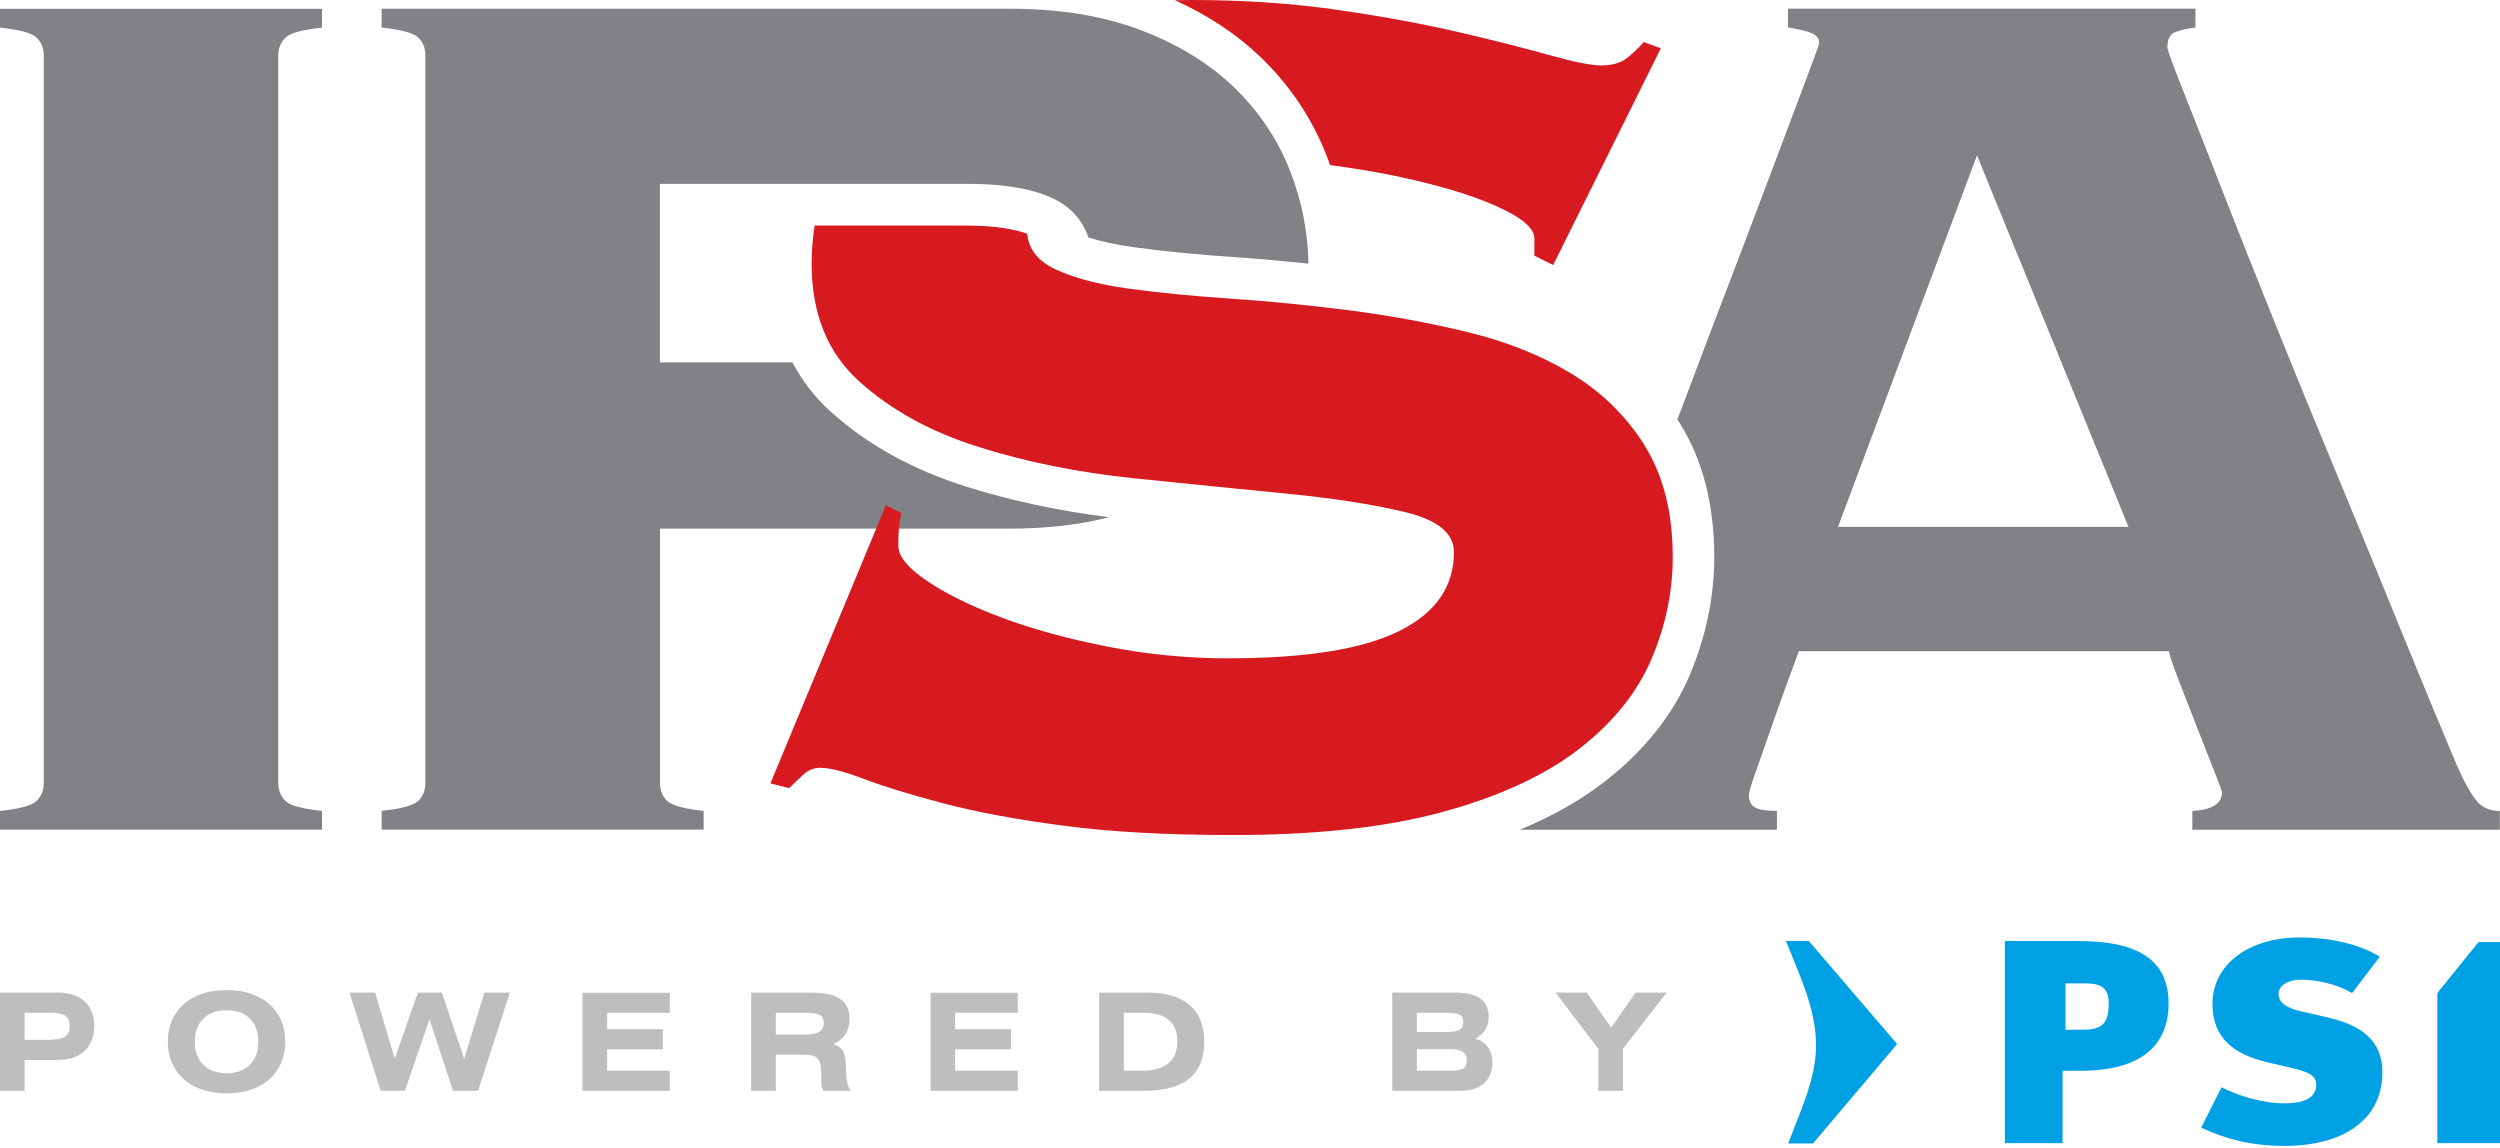
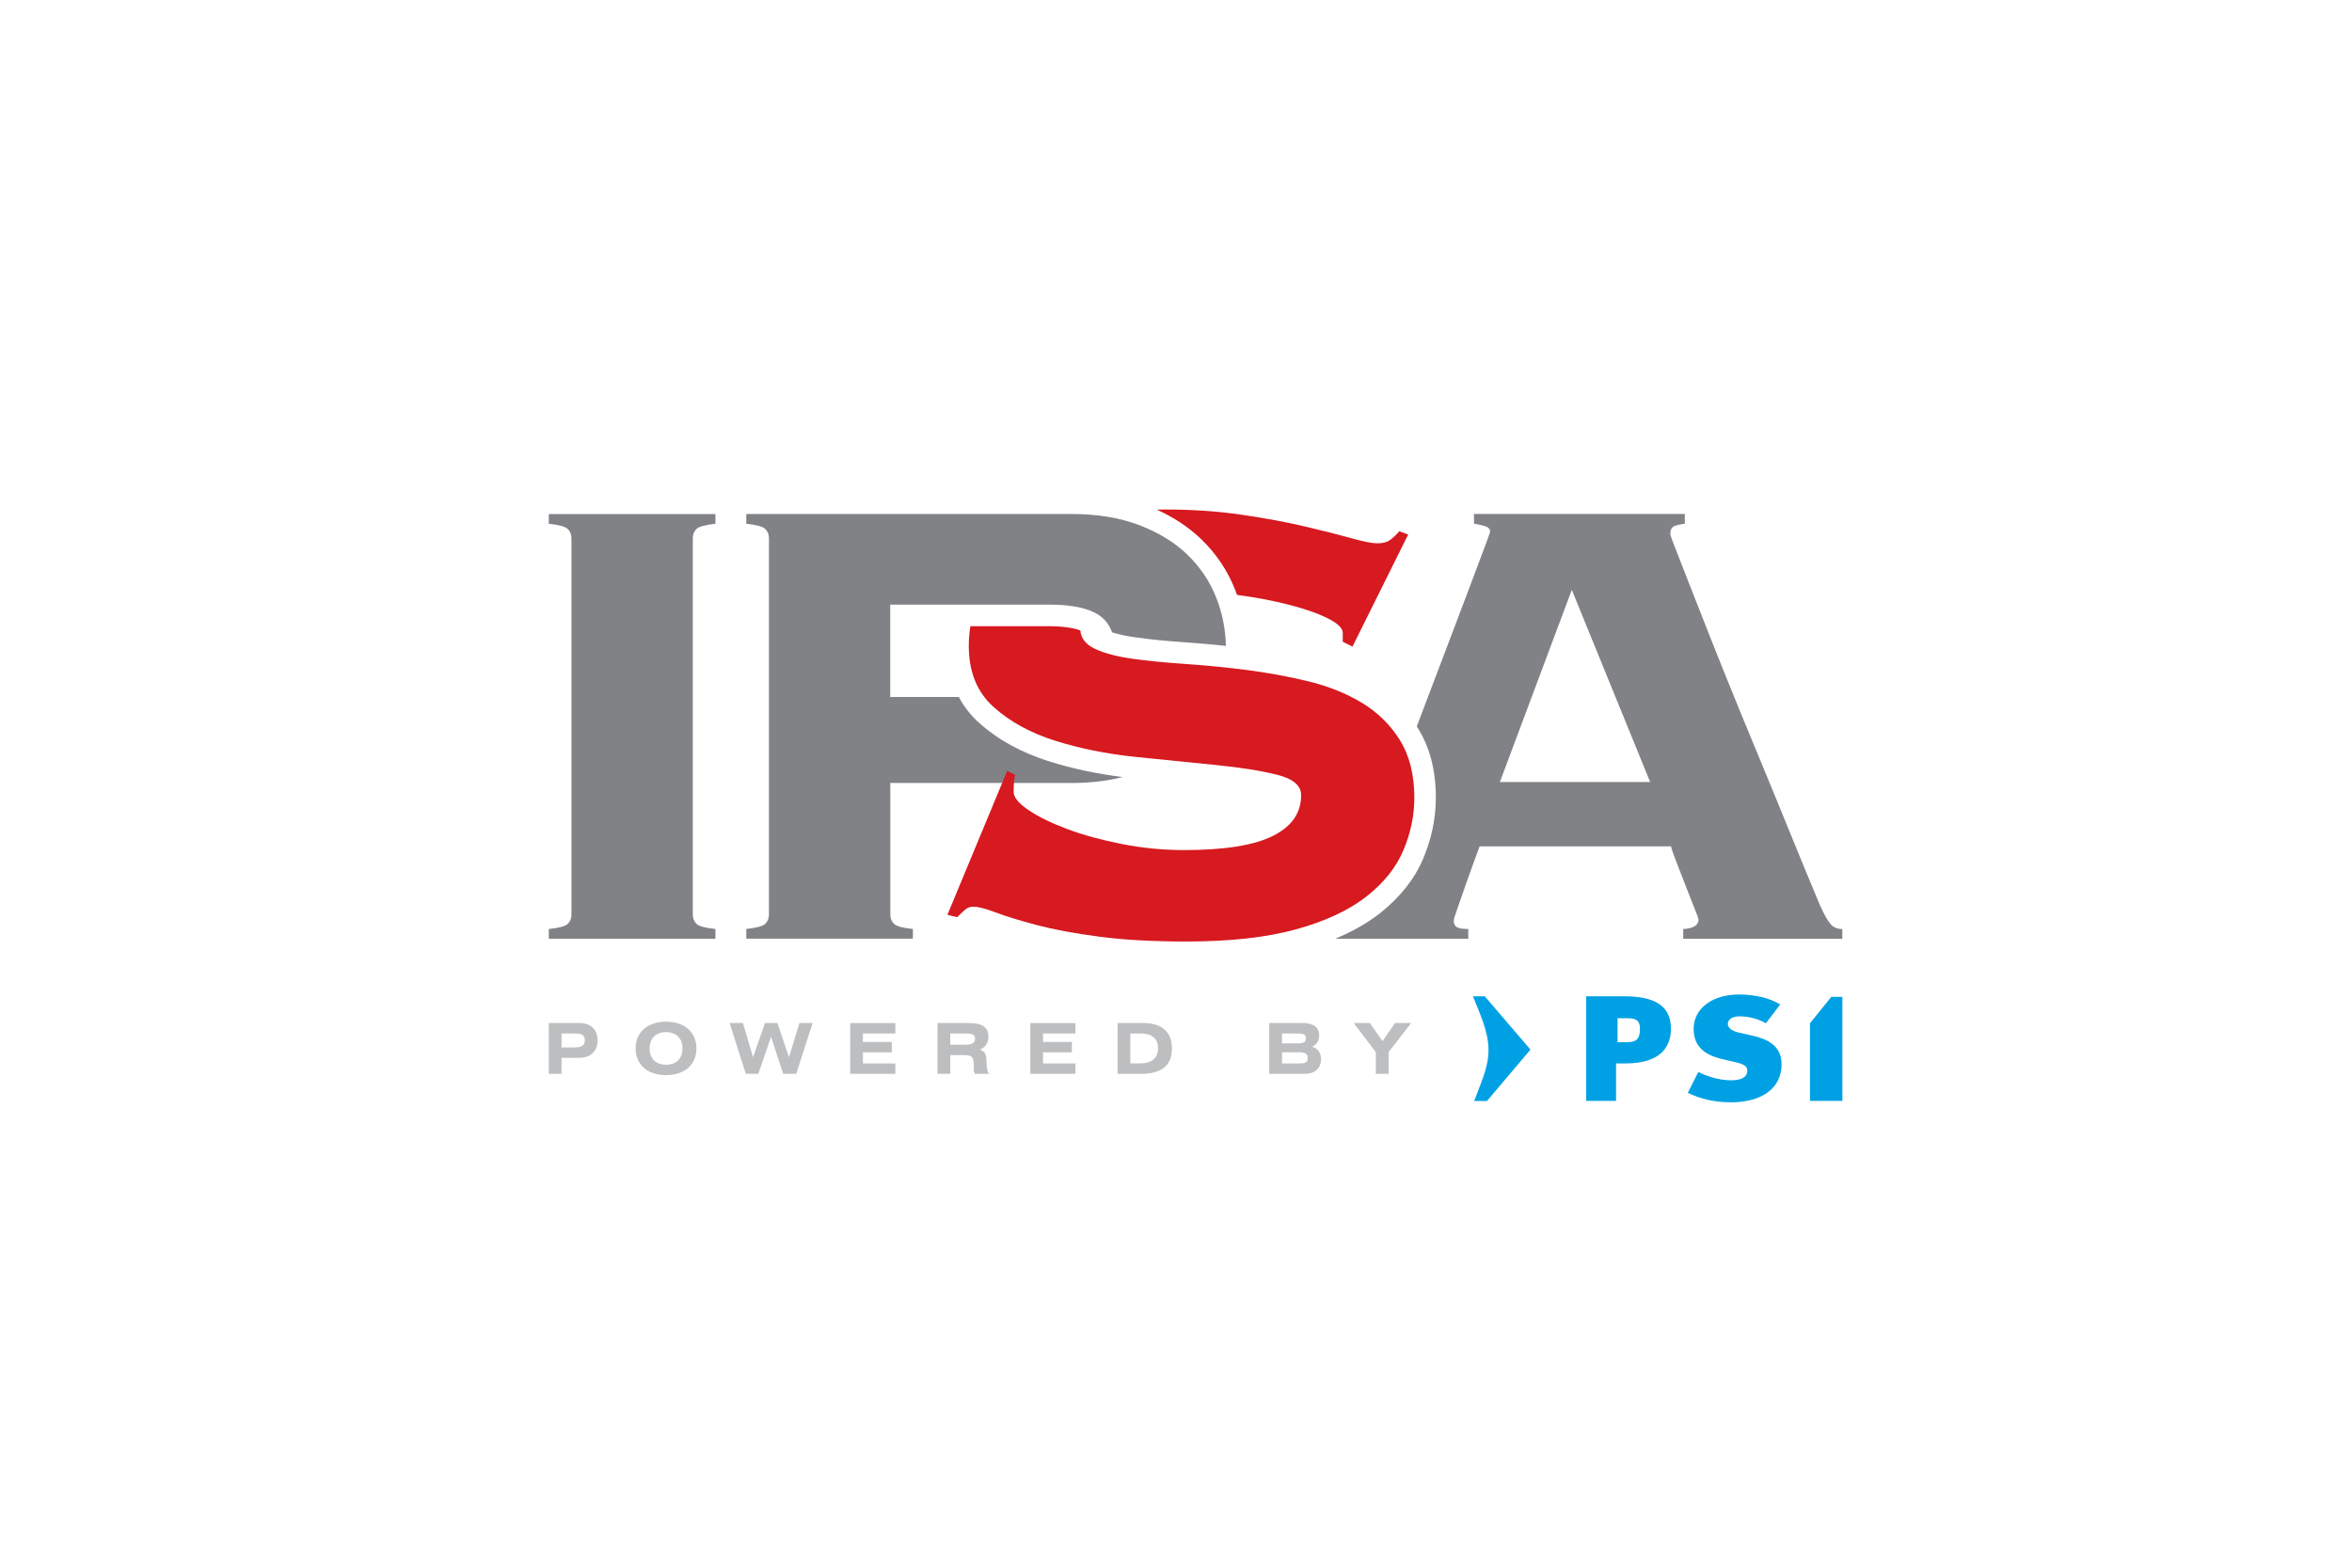
- <svg xmlns="http://www.w3.org/2000/svg" width="61" height="28" viewBox="0 0 61 28" fill="none">
-   <path d="M0 19.787C0.484 19.736 0.782 19.655 0.897 19.54C1.011 19.425 1.068 19.279 1.068 19.101V1.359C1.068 1.181 1.011 1.034 0.897 0.921C0.782 0.808 0.484 0.725 0 0.674V0.215H7.858V0.674C7.374 0.725 7.076 0.808 6.961 0.921C6.846 1.036 6.79 1.181 6.79 1.359V19.101C6.79 19.279 6.848 19.425 6.961 19.54C7.076 19.655 7.374 19.736 7.858 19.787V20.244H0V19.787Z" fill="#808285" />
-   <path d="M20.285 10.06C19.892 9.704 19.574 9.298 19.336 8.842H16.101V4.486H23.59C24.657 4.486 25.438 4.651 25.933 4.977C26.232 5.177 26.438 5.448 26.558 5.793C26.865 5.891 27.236 5.973 27.672 6.033C28.383 6.131 29.206 6.213 30.111 6.273C30.703 6.313 31.311 6.368 31.927 6.433C31.91 5.646 31.762 4.887 31.472 4.156C31.167 3.383 30.709 2.706 30.101 2.12C29.49 1.535 28.727 1.073 27.815 0.727C26.901 0.385 25.845 0.213 24.652 0.213H9.312V0.672C9.794 0.723 10.094 0.806 10.209 0.919C10.324 1.034 10.38 1.179 10.38 1.357V19.101C10.38 19.279 10.324 19.425 10.209 19.538C10.094 19.653 9.794 19.734 9.312 19.785V20.242H17.169V19.785C16.687 19.736 16.388 19.653 16.275 19.538C16.161 19.425 16.104 19.279 16.104 19.102V12.898H24.657C25.535 12.898 26.336 12.805 27.061 12.62C25.831 12.466 24.659 12.215 23.574 11.873C22.271 11.462 21.168 10.853 20.289 10.06H20.285Z" fill="#808285" />
-   <path d="M32.363 3.784C32.39 3.853 32.457 4.028 32.453 4.028C33.378 4.153 34.059 4.28 34.809 4.469C35.572 4.658 36.2 4.873 36.696 5.117C37.192 5.359 37.439 5.592 37.439 5.823V6.239L37.897 6.467L40.525 1.179L40.105 1.025C39.977 1.179 39.836 1.311 39.686 1.424C39.534 1.539 39.331 1.596 39.075 1.596C38.823 1.596 38.405 1.514 37.819 1.348C37.235 1.184 36.511 1.001 35.648 0.798C34.785 0.595 33.795 0.411 32.677 0.247C31.56 0.083 30.355 0 29.057 0C28.925 0 28.796 0.002 28.666 0.005C29.47 0.367 30.169 0.83 30.748 1.384C31.461 2.067 32.005 2.873 32.363 3.782V3.784Z" fill="#D71920" />
-   <path d="M40.13 10.869C39.673 10.144 39.076 9.561 38.34 9.116C37.604 8.672 36.768 8.336 35.829 8.109C34.89 7.879 33.926 7.701 32.936 7.574C31.944 7.447 30.982 7.351 30.043 7.288C29.104 7.224 28.266 7.143 27.532 7.041C26.796 6.94 26.197 6.781 25.742 6.566C25.325 6.368 25.101 6.081 25.064 5.705C24.792 5.602 24.321 5.503 23.532 5.503H19.878C19.831 5.803 19.804 6.112 19.804 6.434C19.804 7.651 20.191 8.608 20.964 9.305C21.737 10.004 22.708 10.537 23.873 10.904C25.039 11.273 26.294 11.526 27.639 11.667C28.982 11.805 30.239 11.931 31.406 12.046C32.572 12.161 33.541 12.313 34.316 12.503C35.089 12.694 35.476 13.017 35.476 13.474C35.476 14.312 35.033 14.953 34.143 15.396C33.254 15.841 31.859 16.063 29.955 16.063C28.965 16.063 27.987 15.968 27.021 15.777C26.056 15.587 25.2 15.354 24.452 15.073C23.703 14.794 23.094 14.496 22.623 14.178C22.154 13.861 21.919 13.576 21.919 13.321C21.919 12.941 21.944 12.673 21.995 12.519L21.615 12.33L18.798 19.115L19.256 19.23C19.383 19.103 19.503 18.988 19.617 18.886C19.73 18.785 19.864 18.734 20.016 18.734C20.244 18.734 20.593 18.824 21.063 19C21.532 19.179 22.173 19.378 22.987 19.593C23.8 19.809 24.783 19.994 25.939 20.146C27.096 20.299 28.472 20.375 30.071 20.375C32.128 20.375 33.85 20.185 35.232 19.803C36.616 19.42 37.721 18.907 38.547 18.261C39.373 17.615 39.957 16.884 40.3 16.072C40.644 15.26 40.815 14.434 40.815 13.596C40.815 12.505 40.584 11.596 40.128 10.873L40.13 10.869Z" fill="#D71920" />
-   <path d="M60.447 19.558C60.308 19.406 60.135 19.101 59.934 18.644C59.526 17.678 59.076 16.587 58.58 15.368C58.086 14.15 57.57 12.9 57.039 11.619C56.504 10.336 55.991 9.079 55.495 7.849C54.999 6.617 54.561 5.514 54.18 4.534C53.8 3.558 53.488 2.764 53.246 2.155C53.004 1.546 52.884 1.216 52.884 1.163C52.884 0.962 52.946 0.833 53.075 0.784C53.202 0.733 53.364 0.696 53.569 0.671V0.212H43.627V0.671C43.805 0.696 43.976 0.734 44.14 0.784C44.306 0.835 44.389 0.923 44.389 1.05C44.389 1.075 44.294 1.342 44.102 1.85C43.911 2.358 43.662 3.018 43.358 3.828C43.053 4.642 42.704 5.562 42.312 6.591C41.916 7.62 41.518 8.672 41.112 9.752C41.05 9.914 40.988 10.075 40.928 10.235C40.948 10.265 40.969 10.294 40.986 10.324V10.325C41.544 11.211 41.828 12.311 41.828 13.592C41.828 14.561 41.627 15.528 41.233 16.464C40.824 17.433 40.13 18.307 39.172 19.058C38.591 19.512 37.894 19.909 37.084 20.245H43.357V19.786C43.076 19.786 42.894 19.754 42.804 19.69C42.716 19.627 42.672 19.532 42.672 19.404C42.672 19.352 42.691 19.272 42.73 19.156C42.767 19.041 42.831 18.857 42.921 18.603C43.011 18.347 43.131 18.003 43.283 17.571C43.434 17.137 43.637 16.577 43.892 15.889H52.919C52.944 16.017 53.029 16.258 53.168 16.616C53.308 16.972 53.454 17.348 53.606 17.744C53.76 18.139 53.899 18.494 54.026 18.811C54.153 19.131 54.217 19.302 54.217 19.329C54.217 19.609 53.975 19.761 53.493 19.788V20.246H60.996V19.789C60.769 19.789 60.583 19.713 60.444 19.562L60.447 19.558ZM44.848 12.855L48.239 3.79L51.935 12.855H44.85H44.848Z" fill="#808285" />
-   <path d="M0 26.616H0.6V25.862H1.419C1.98 25.862 2.3 25.543 2.3 25.034C2.3 24.53 1.98 24.219 1.419 24.219H0V26.614V26.616ZM0.6 24.711H1.191C1.546 24.711 1.7 24.771 1.7 25.043C1.7 25.308 1.525 25.372 1.153 25.372H0.6V24.711ZM5.53 24.157C4.649 24.157 4.095 24.659 4.095 25.417C4.095 26.176 4.649 26.678 5.53 26.678C6.41 26.678 6.961 26.176 6.961 25.417C6.961 24.659 6.41 24.157 5.53 24.157ZM5.53 24.65C6.008 24.65 6.303 24.936 6.303 25.417C6.303 25.898 6.008 26.187 5.53 26.187C5.051 26.187 4.753 25.898 4.753 25.417C4.753 24.939 5.05 24.65 5.53 24.65ZM8.527 24.219L9.289 26.616H9.879L10.48 24.87L11.054 26.616H11.665L12.441 24.219H11.818L11.326 25.834L10.782 24.219H10.195L9.632 25.834L9.153 24.219H8.53H8.527ZM14.213 24.221V26.616H16.342V26.125H14.814V25.603H16.174V25.112H14.814V24.713H16.342V24.223H14.213V24.221ZM18.328 26.616H18.93V25.735H19.623C19.978 25.735 20.041 25.86 20.041 26.266V26.432C20.041 26.501 20.059 26.563 20.093 26.616H20.765C20.649 26.483 20.649 26.268 20.636 25.98C20.624 25.707 20.594 25.576 20.334 25.47C20.585 25.373 20.73 25.146 20.73 24.863C20.73 24.411 20.423 24.221 19.8 24.221H18.328V26.616ZM18.93 24.711H19.583C19.929 24.711 20.098 24.729 20.098 24.959C20.098 25.183 19.932 25.243 19.609 25.243H18.93V24.711ZM22.707 24.221V26.616H24.834V26.125H23.305V25.603H24.666V25.112H23.305V24.713H24.834V24.223H22.707V24.221ZM26.821 26.616H27.903C28.741 26.616 29.384 26.344 29.384 25.417C29.384 24.549 28.787 24.221 28.044 24.221H26.819V26.616H26.821ZM27.421 24.711H27.89C28.445 24.711 28.727 24.946 28.727 25.407C28.727 25.869 28.443 26.123 27.89 26.123H27.421V24.711ZM33.971 26.616H35.641C36.135 26.616 36.415 26.344 36.415 25.933C36.415 25.631 36.276 25.432 35.999 25.341C36.212 25.232 36.325 25.049 36.325 24.816C36.325 24.417 36.057 24.219 35.519 24.219H33.971V26.614V26.616ZM34.571 25.599H35.369C35.656 25.599 35.789 25.672 35.789 25.876C35.789 26.093 35.653 26.125 35.369 26.125H34.571V25.601V25.599ZM34.571 24.711H35.281C35.568 24.711 35.701 24.747 35.701 24.934C35.701 25.137 35.565 25.181 35.281 25.181H34.571V24.713V24.711ZM37.955 24.219L38.999 25.592V26.616H39.599V25.592L40.666 24.219H39.907L39.313 25.075L38.717 24.219H37.955Z" fill="#BCBEC0" />
-   <path d="M50.766 26.127H50.327V27.892H48.919V22.961H50.705C52.095 22.961 52.914 23.369 52.914 24.491C52.914 25.217 52.56 26.127 50.766 26.127ZM50.398 23.997V25.125H50.807C51.248 25.125 51.453 25.019 51.453 24.482C51.453 24.073 51.225 23.995 50.886 23.995H50.399L50.398 23.997Z" fill="#00A1E4" />
-   <path d="M55.73 27.959C54.902 27.959 54.258 27.775 53.709 27.514L54.205 26.528C54.599 26.732 55.188 26.921 55.746 26.921C56.297 26.921 56.517 26.738 56.517 26.471C56.517 26.252 56.342 26.16 55.966 26.069L55.322 25.92C54.526 25.73 53.984 25.343 53.984 24.496C53.984 23.523 54.881 22.874 56.108 22.874C56.87 22.874 57.578 23.04 58.067 23.345L57.391 24.231C57.022 24.012 56.535 23.905 56.155 23.905C55.795 23.905 55.597 24.06 55.597 24.258C55.597 24.42 55.723 24.582 56.132 24.674L56.69 24.801C57.28 24.936 58.13 25.174 58.13 26.162C58.13 27.34 57.154 27.961 55.732 27.961L55.73 27.959Z" fill="#00A1E4" />
-   <path d="M43.634 27.9H44.238L46.29 25.475L44.134 22.959H43.578C43.886 23.748 44.312 24.604 44.312 25.503C44.312 26.345 43.906 27.151 43.634 27.9Z" fill="#00A1E4" />
-   <path d="M60.475 22.987L59.471 24.23V27.892H61V22.987H60.475Z" fill="#00A1E4" />
+ <svg xmlns="http://www.w3.org/2000/svg" width="60" height="40" viewBox="0 0 60 40" fill="none">
+   <path d="M14 23.704C14.262 23.677 14.423 23.633 14.485 23.571C14.547 23.509 14.578 23.43 14.578 23.333V13.735C14.578 13.639 14.547 13.559 14.485 13.498C14.423 13.437 14.262 13.392 14 13.364V13.116H18.251V13.364C17.989 13.392 17.828 13.437 17.766 13.498C17.704 13.56 17.673 13.639 17.673 13.735V23.333C17.673 23.43 17.705 23.509 17.766 23.571C17.828 23.633 17.989 23.677 18.251 23.704V23.952H14V23.704Z" fill="#808285" />
+   <path d="M24.974 18.442C24.761 18.249 24.59 18.03 24.461 17.784H22.71V15.427H26.762C27.34 15.427 27.762 15.516 28.03 15.692C28.191 15.8 28.303 15.947 28.368 16.134C28.534 16.187 28.735 16.231 28.97 16.263C29.355 16.317 29.8 16.361 30.29 16.393C30.61 16.415 30.939 16.445 31.273 16.48C31.263 16.054 31.183 15.644 31.026 15.248C30.861 14.83 30.614 14.463 30.284 14.146C29.954 13.83 29.541 13.58 29.048 13.393C28.553 13.208 27.982 13.115 27.337 13.115H19.038V13.364C19.299 13.391 19.461 13.436 19.523 13.497C19.585 13.559 19.616 13.637 19.616 13.734V23.333C19.616 23.429 19.585 23.509 19.523 23.57C19.461 23.632 19.299 23.676 19.038 23.703V23.951H23.288V23.703C23.027 23.677 22.866 23.632 22.805 23.57C22.743 23.509 22.712 23.429 22.712 23.334V19.978H27.34C27.814 19.978 28.247 19.927 28.64 19.827C27.974 19.744 27.34 19.608 26.753 19.423C26.049 19.2 25.452 18.871 24.976 18.442H24.974Z" fill="#808285" />
+   <path d="M31.508 15.047C31.523 15.084 31.559 15.179 31.557 15.179C32.057 15.247 32.426 15.316 32.832 15.418C33.244 15.52 33.584 15.636 33.852 15.768C34.121 15.899 34.254 16.025 34.254 16.15V16.375L34.502 16.498L35.923 13.638L35.696 13.555C35.627 13.638 35.551 13.709 35.47 13.771C35.388 13.833 35.278 13.863 35.139 13.863C35.003 13.863 34.777 13.819 34.46 13.729C34.144 13.641 33.752 13.541 33.285 13.432C32.818 13.322 32.283 13.223 31.678 13.134C31.074 13.045 30.422 13 29.72 13C29.648 13 29.578 13.001 29.508 13.003C29.943 13.199 30.321 13.449 30.634 13.749C31.02 14.118 31.314 14.555 31.508 15.046V15.047Z" fill="#D71920" />
+   <path d="M35.71 18.88C35.462 18.487 35.14 18.172 34.741 17.932C34.343 17.691 33.891 17.51 33.383 17.386C32.875 17.262 32.353 17.166 31.818 17.097C31.281 17.028 30.761 16.977 30.253 16.942C29.745 16.908 29.291 16.864 28.894 16.809C28.496 16.754 28.172 16.668 27.926 16.552C27.7 16.445 27.579 16.289 27.559 16.086C27.412 16.03 27.157 15.977 26.73 15.977H24.754C24.728 16.139 24.714 16.306 24.714 16.48C24.714 17.139 24.923 17.657 25.341 18.034C25.759 18.412 26.284 18.7 26.915 18.899C27.546 19.098 28.225 19.235 28.952 19.311C29.679 19.386 30.359 19.455 30.99 19.517C31.621 19.579 32.145 19.661 32.564 19.764C32.983 19.867 33.192 20.042 33.192 20.289C33.192 20.743 32.952 21.089 32.471 21.329C31.99 21.57 31.235 21.69 30.205 21.69C29.669 21.69 29.14 21.638 28.618 21.535C28.096 21.432 27.633 21.306 27.228 21.154C26.823 21.003 26.494 20.842 26.239 20.67C25.985 20.498 25.858 20.345 25.858 20.206C25.858 20.001 25.871 19.856 25.899 19.773L25.693 19.67L24.169 23.341L24.417 23.403C24.485 23.334 24.55 23.272 24.613 23.217C24.674 23.162 24.746 23.134 24.828 23.134C24.951 23.134 25.14 23.183 25.395 23.279C25.648 23.375 25.995 23.483 26.435 23.6C26.875 23.716 27.407 23.816 28.033 23.898C28.658 23.982 29.403 24.023 30.268 24.023C31.38 24.023 32.312 23.919 33.06 23.713C33.809 23.506 34.406 23.228 34.853 22.879C35.3 22.529 35.616 22.134 35.801 21.695C35.987 21.255 36.08 20.809 36.08 20.355C36.08 19.765 35.955 19.273 35.709 18.882L35.71 18.88Z" fill="#D71920" />
+   <path d="M46.701 23.58C46.626 23.498 46.532 23.333 46.423 23.086C46.203 22.563 45.959 21.973 45.691 21.314C45.424 20.655 45.145 19.979 44.858 19.285C44.568 18.591 44.29 17.911 44.022 17.246C43.754 16.579 43.517 15.983 43.311 15.453C43.105 14.925 42.936 14.495 42.806 14.165C42.675 13.836 42.61 13.658 42.61 13.629C42.61 13.52 42.643 13.45 42.713 13.424C42.782 13.396 42.87 13.376 42.98 13.363V13.114H37.602V13.363C37.698 13.376 37.791 13.397 37.88 13.424C37.969 13.451 38.014 13.499 38.014 13.568C38.014 13.581 37.962 13.725 37.858 14C37.755 14.275 37.621 14.633 37.456 15.071C37.291 15.511 37.102 16.008 36.89 16.565C36.676 17.122 36.461 17.691 36.241 18.275C36.208 18.363 36.174 18.45 36.142 18.537C36.152 18.553 36.164 18.568 36.173 18.584V18.585C36.475 19.065 36.629 19.66 36.629 20.353C36.629 20.877 36.52 21.4 36.307 21.906C36.085 22.431 35.71 22.903 35.192 23.31C34.877 23.555 34.5 23.77 34.062 23.952H37.456V23.703C37.304 23.703 37.205 23.686 37.157 23.652C37.109 23.617 37.085 23.566 37.085 23.497C37.085 23.469 37.096 23.426 37.117 23.363C37.137 23.3 37.171 23.201 37.22 23.064C37.268 22.925 37.333 22.739 37.415 22.505C37.498 22.27 37.607 21.968 37.745 21.595H42.629C42.642 21.665 42.688 21.795 42.764 21.989C42.839 22.181 42.918 22.385 43 22.599C43.083 22.813 43.159 23.005 43.227 23.176C43.296 23.349 43.331 23.442 43.331 23.456C43.331 23.608 43.2 23.69 42.939 23.704V23.953H46.998V23.705C46.875 23.705 46.775 23.664 46.699 23.582L46.701 23.58ZM38.262 19.954L40.097 15.05L42.096 19.954H38.263H38.262Z" fill="#808285" />
+   <path d="M14 27.399H14.325V26.991H14.768C15.071 26.991 15.244 26.818 15.244 26.543C15.244 26.27 15.071 26.102 14.768 26.102H14V27.398V27.399ZM14.325 26.369H14.645C14.836 26.369 14.919 26.401 14.919 26.548C14.919 26.691 14.825 26.726 14.623 26.726H14.325V26.369ZM16.991 26.069C16.515 26.069 16.215 26.34 16.215 26.751C16.215 27.161 16.515 27.432 16.991 27.432C17.468 27.432 17.766 27.161 17.766 26.751C17.766 26.34 17.468 26.069 16.991 26.069ZM16.991 26.335C17.25 26.335 17.41 26.49 17.41 26.751C17.41 27.01 17.25 27.167 16.991 27.167C16.733 27.167 16.571 27.01 16.571 26.751C16.571 26.492 16.732 26.335 16.991 26.335ZM18.613 26.102L19.025 27.399H19.344L19.67 26.455L19.98 27.399H20.311L20.731 26.102H20.394L20.127 26.976L19.833 26.102H19.515L19.211 26.976L18.952 26.102H18.615H18.613ZM21.689 26.103V27.399H22.841V27.134H22.014V26.851H22.75V26.585H22.014V26.37H22.841V26.104H21.689V26.103ZM23.915 27.399H24.241V26.922H24.616C24.808 26.922 24.842 26.99 24.842 27.21V27.3C24.842 27.337 24.852 27.37 24.87 27.399H25.234C25.171 27.327 25.171 27.211 25.164 27.055C25.157 26.907 25.141 26.837 25.001 26.779C25.136 26.727 25.215 26.604 25.215 26.451C25.215 26.206 25.049 26.103 24.711 26.103H23.915V27.399ZM24.241 26.369H24.594C24.781 26.369 24.873 26.378 24.873 26.502C24.873 26.624 24.783 26.656 24.608 26.656H24.241V26.369ZM26.284 26.103V27.399H27.435V27.134H26.608V26.851H27.344V26.585H26.608V26.37H27.435V26.104H26.284V26.103ZM28.51 27.399H29.095C29.549 27.399 29.896 27.252 29.896 26.751C29.896 26.281 29.573 26.103 29.172 26.103H28.509V27.399H28.51ZM28.834 26.369H29.088C29.388 26.369 29.541 26.496 29.541 26.745C29.541 26.995 29.387 27.133 29.088 27.133H28.834V26.369ZM32.378 27.399H33.281C33.548 27.399 33.7 27.252 33.7 27.029C33.7 26.866 33.625 26.758 33.475 26.709C33.59 26.65 33.652 26.551 33.652 26.425C33.652 26.209 33.507 26.102 33.215 26.102H32.378V27.398V27.399ZM32.703 26.849H33.134C33.29 26.849 33.361 26.888 33.361 26.999C33.361 27.116 33.288 27.134 33.134 27.134H32.703V26.85V26.849ZM32.703 26.369H33.086C33.242 26.369 33.314 26.388 33.314 26.489C33.314 26.599 33.24 26.623 33.086 26.623H32.703V26.37V26.369ZM34.533 26.102L35.098 26.845V27.399H35.423V26.845L36 26.102H35.589L35.268 26.565L34.945 26.102H34.533Z" fill="#BCBEC0" />
+   <path d="M41.464 27.134H41.226V28.089H40.464V25.421H41.431C42.183 25.421 42.626 25.642 42.626 26.249C42.626 26.642 42.434 27.134 41.464 27.134ZM41.264 25.982V26.592H41.486C41.725 26.592 41.836 26.535 41.836 26.244C41.836 26.023 41.712 25.981 41.529 25.981H41.266L41.264 25.982Z" fill="#00A1E4" />
+   <path d="M44.149 28.125C43.702 28.125 43.353 28.026 43.056 27.885L43.325 27.351C43.537 27.462 43.856 27.564 44.158 27.564C44.456 27.564 44.575 27.465 44.575 27.32C44.575 27.202 44.481 27.152 44.277 27.103L43.929 27.023C43.498 26.919 43.205 26.71 43.205 26.252C43.205 25.726 43.69 25.375 44.354 25.375C44.766 25.375 45.149 25.464 45.414 25.63L45.048 26.109C44.848 25.99 44.585 25.932 44.38 25.932C44.185 25.932 44.078 26.016 44.078 26.123C44.078 26.211 44.146 26.299 44.367 26.349L44.669 26.417C44.988 26.49 45.448 26.619 45.448 27.153C45.448 27.79 44.92 28.126 44.15 28.126L44.149 28.125Z" fill="#00A1E4" />
+   <path d="M37.606 28.093H37.932L39.043 26.781L37.876 25.42H37.575C37.742 25.847 37.972 26.31 37.972 26.796C37.972 27.252 37.753 27.688 37.606 28.093Z" fill="#00A1E4" />
+   <path d="M46.717 25.436L46.173 26.108V28.089H47V25.436H46.717Z" fill="#00A1E4" />
</svg>
